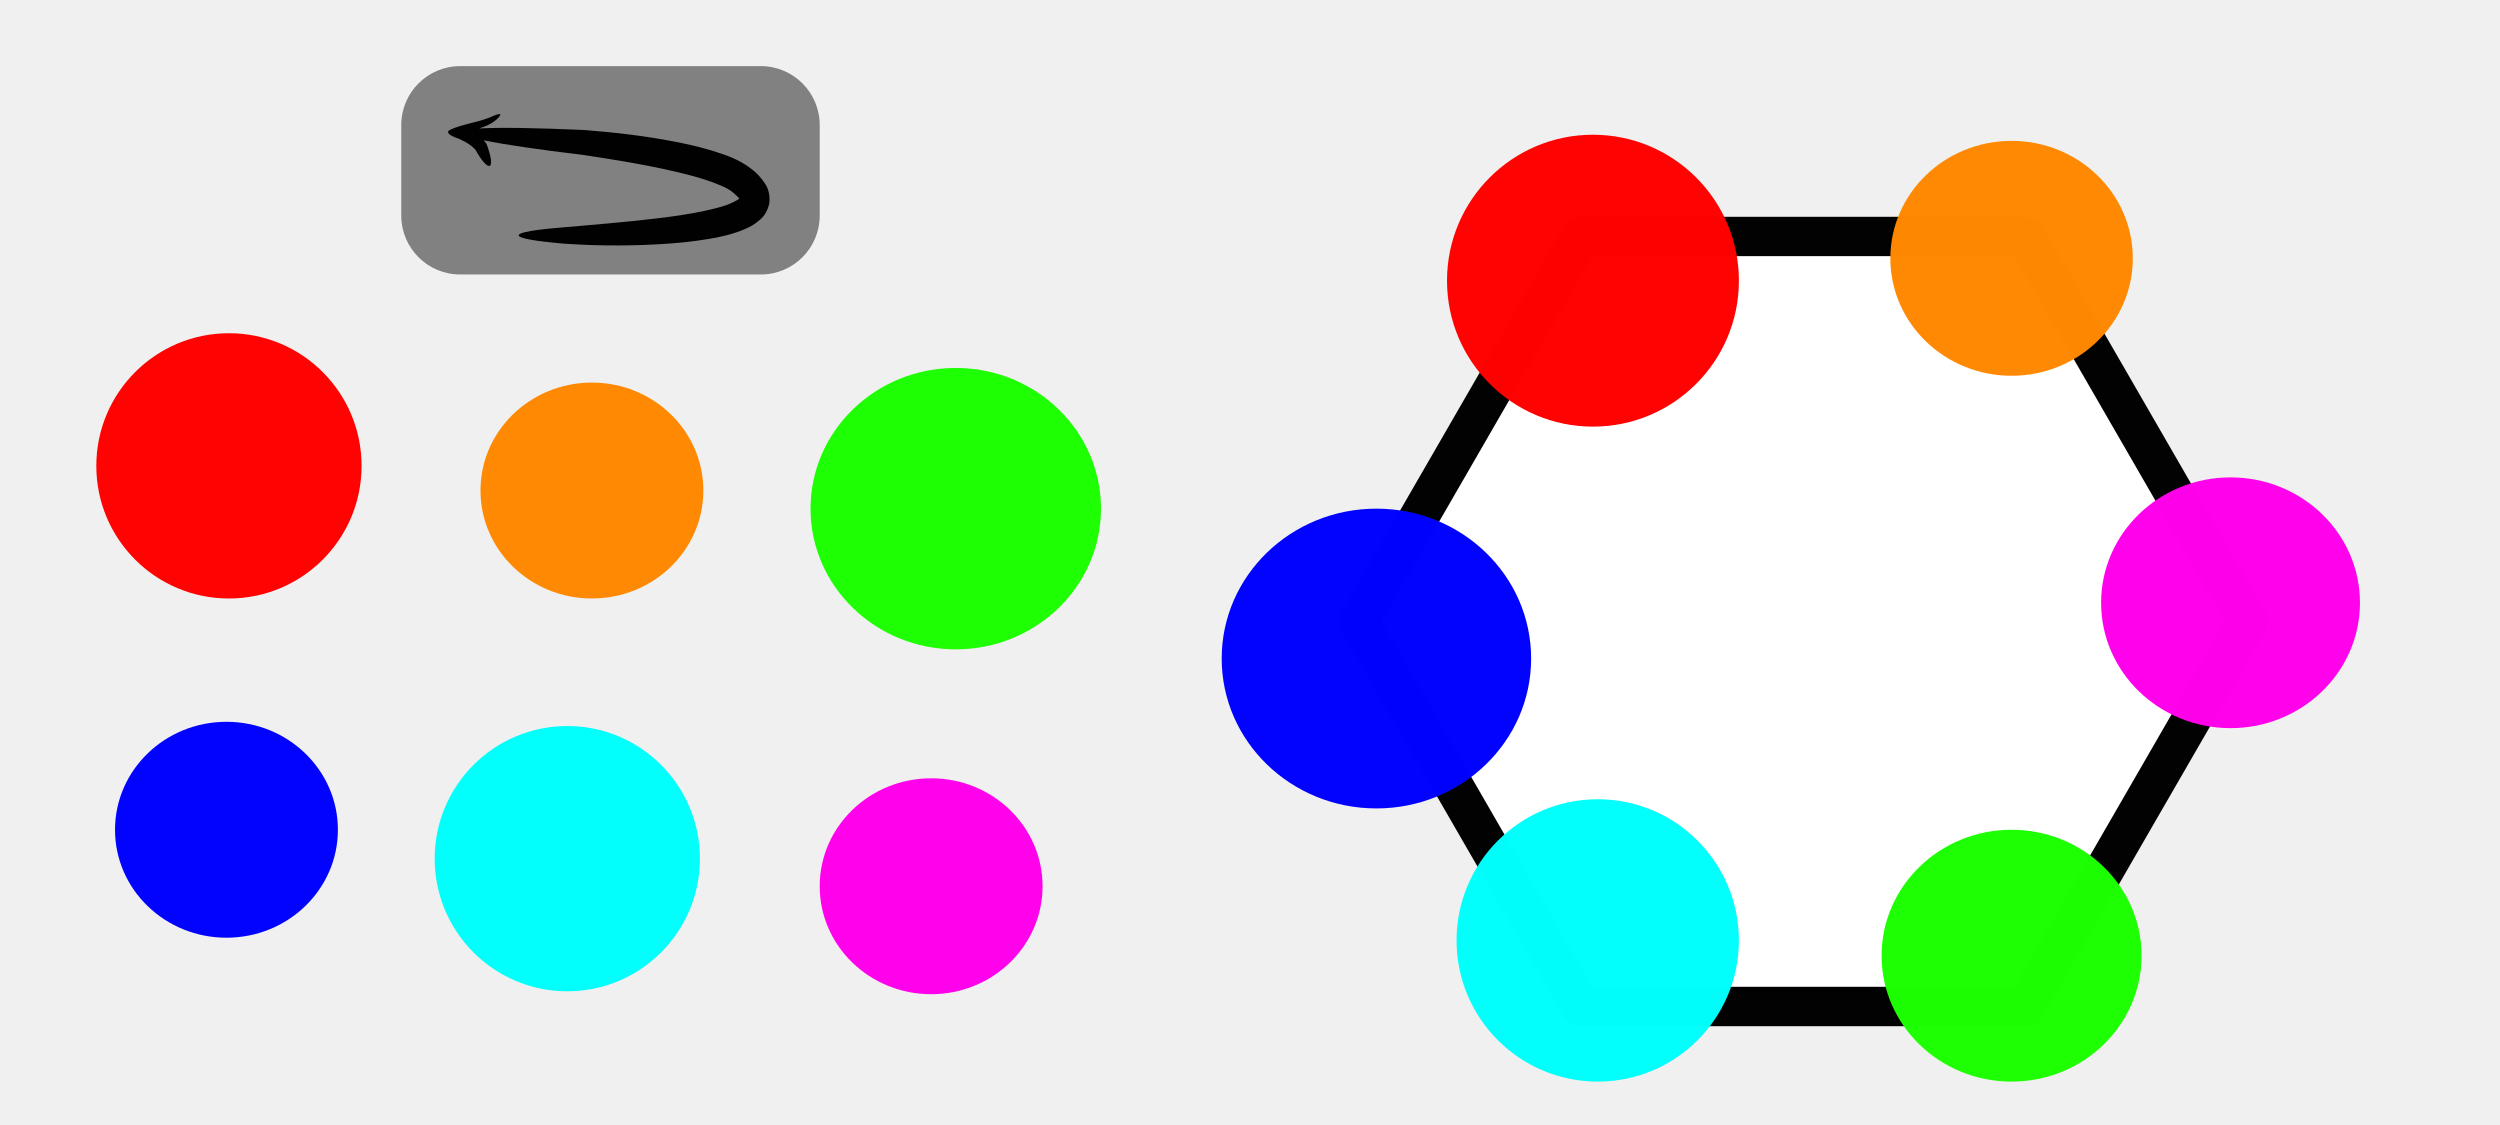
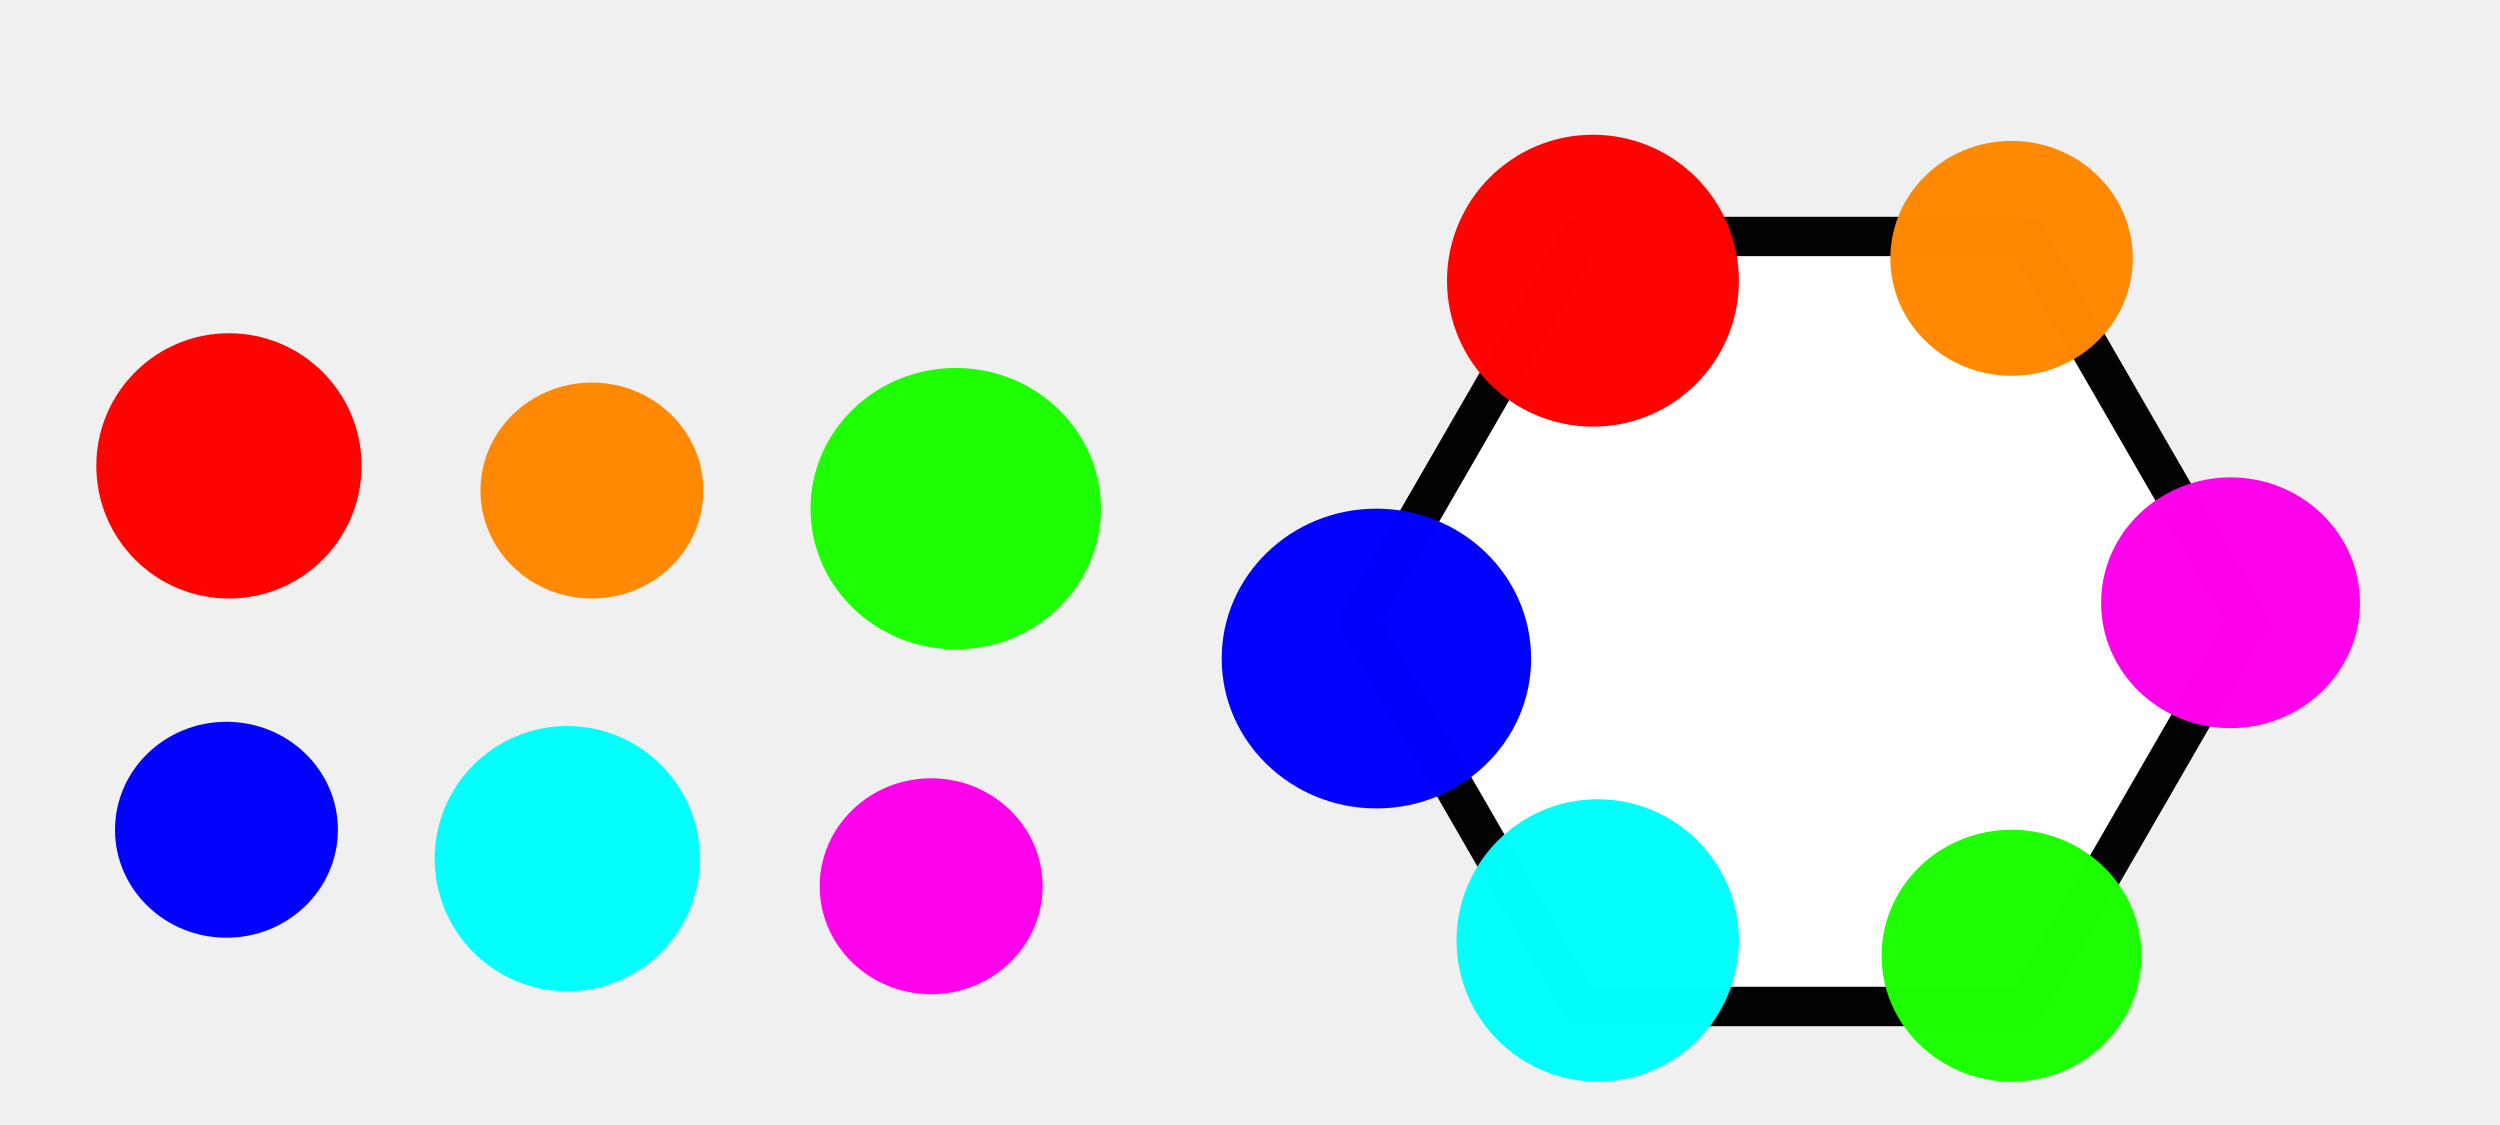
<svg xmlns="http://www.w3.org/2000/svg" width="2400" height="1080" viewBox="0 0 635 285.75" version="1.1" id="svg5">
  <defs id="defs2">
    </defs>
  <g id="layer1">
    <path style="opacity:0.99;fill:#ffffff;stroke:#000000;stroke-width:8.224;stroke-linecap:round;stroke-linejoin:round;stop-color:#000000;stroke-dasharray:none" id="path416" d="m 256.734,166.281 -92.875,0 -46.438,-80.432 46.438,-80.432 92.875,4.5e-6 46.438,80.432 z" transform="matrix(1.215884,0,0,1.215884,202.3504,53.4729)" />
    <circle style="opacity:0.99;fill:#ff0000;stroke:none;stroke-width:0.966;stroke-linecap:round;stroke-linejoin:round;stop-color:#000000" id="path470" cx="58.152" cy="118.33" r="33.688" />
    <circle style="opacity:0.99;fill:#00fffc;fill-opacity:1;stroke:none;stroke-width:0.966;stroke-linecap:round;stroke-linejoin:round;stop-color:#000000" id="path470-0" cx="144.095" cy="218.1" r="33.688" />
    <circle style="font-variation-settings:normal;opacity:0.99;vector-effect:none;fill:#00fffc;fill-opacity:1;stroke:none;stroke-width:1.029;stroke-linecap:round;stroke-linejoin:round;stroke-miterlimit:4;stroke-dasharray:none;stroke-dashoffset:0;stroke-opacity:1;-inkscape-stroke:none;stop-color:#000000;stop-opacity:1" id="path470-0-7" cx="405.823" cy="238.867" r="35.859" />
    <circle style="opacity:0.99;fill:#ff0000;stroke:none;stroke-width:1.063;stroke-linecap:round;stroke-linejoin:round;stop-color:#000000" id="path470-7" cx="404.612" cy="71.293" r="37.07" />
    <ellipse style="opacity:0.99;fill:#ff8800;fill-opacity:1;stroke:none;stroke-width:3.322;stroke-linecap:round;stroke-linejoin:round;stroke-dasharray:none;stop-color:#000000" id="path1289" cx="150.348" cy="124.596" rx="28.305" ry="27.421" />
    <ellipse style="opacity:0.99;fill:#0000ff;fill-opacity:1;stroke:none;stroke-width:3.322;stroke-linecap:round;stroke-linejoin:round;stroke-dasharray:none;stop-color:#000000" id="path1289-4" cx="57.52" cy="210.758" rx="28.305" ry="27.421" />
    <ellipse style="opacity:0.99;fill:#0000ff;fill-opacity:1;stroke:none;stroke-width:4.613;stroke-linecap:round;stroke-linejoin:round;stroke-dasharray:none;stop-color:#000000" id="path1289-4-88" cx="349.608" cy="167.27" rx="39.299" ry="38.071" />
    <ellipse style="opacity:0.99;fill:#ff00eb;fill-opacity:1;stroke:none;stroke-width:3.322;stroke-linecap:round;stroke-linejoin:round;stroke-dasharray:none;stop-color:#000000" id="path1289-4-8" cx="236.511" cy="225.107" rx="28.305" ry="27.421" />
    <ellipse style="opacity:0.99;fill:#ff00eb;fill-opacity:1;stroke:none;stroke-width:3;stroke-linecap:round;stroke-linejoin:round;stroke-dasharray:none;stop-color:#000000;font-variation-settings:normal;vector-effect:none;stroke-miterlimit:4;stroke-dashoffset:0;stroke-opacity:1;-inkscape-stroke:none;stop-opacity:1" id="path1289-4-43" cx="566.554" cy="153.101" rx="32.874" ry="31.848" />
    <ellipse style="opacity:0.99;fill:#1bff00;fill-opacity:1;stroke:none;stroke-width:4.33;stroke-linecap:round;stroke-linejoin:round;stroke-dasharray:none;stop-color:#000000" id="path1289-4-4" cx="242.765" cy="129.199" rx="36.888" ry="35.736" />
    <ellipse style="opacity:0.99;fill:#1bff00;fill-opacity:1;stroke:none;stroke-width:3.875;stroke-linecap:round;stroke-linejoin:round;stroke-dasharray:none;stop-color:#000000" id="path1289-4-7" cx="510.94" cy="242.742" rx="33.015" ry="31.984" />
    <ellipse style="opacity:0.99;fill:#ff8800;fill-opacity:1;stroke:none;stroke-width:3.614;stroke-linecap:round;stroke-linejoin:round;stroke-dasharray:none;stop-color:#000000" id="path1289-5" cx="510.94" cy="65.614" rx="30.792" ry="29.831" />
-     <rect style="font-variation-settings:normal;opacity:0.99;fill:#808080;fill-opacity:1;stroke:none;stroke-width:10;stroke-linecap:round;stroke-linejoin:round;stroke-miterlimit:4;stroke-dasharray:none;stroke-dashoffset:0;stroke-opacity:1;stop-color:#000000;stop-opacity:1" id="rect1651" width="106.284" height="52.926" x="101.921" y="16.795" ry="14.964" />
-     <path id="path1827" style="font-variation-settings:normal;opacity:0.99;fill:#000000;fill-opacity:1;stroke:none;stroke-width:15.228;stroke-linecap:round;stroke-linejoin:round;stroke-miterlimit:4;stroke-dasharray:none;stroke-dashoffset:0;stroke-opacity:1;stop-color:#000000;stop-opacity:1" d="m 126.628,29.003 c -0.492,0.088 -1.396,0.444 -2.856,1.067 -0.997,0.376 -1.977,0.647 -3.303,0.98 -0.948,0.238 -1.758,0.434 -2.606,0.684 -1.647,0.449 -2.944,0.911 -3.594,1.28 -0.163,0.076 -0.286,0.162 -0.362,0.258 -8.2e-4,0.001 -0.003,0.003 -0.004,0.005 -0.07,0.073 -0.101,0.139 -0.088,0.198 -0.085,0.558 1.072,1.24 2.846,1.811 0.942,0.446 2.067,1.009 3.012,1.74 0.452,0.349 0.836,0.715 1.166,1.108 1.303,2.419 2.777,4.179 3.497,4.003 0.031,-0.009 0.031,-0.009 0.031,-0.009 0,0 -4.6e-4,3.25e-4 0.03,-0.011 0.674,-0.293 0.328,-2.541 -0.827,-5.592 -0.211,-0.305 -0.445,-0.6 -0.701,-0.885 5.4,1.107 14.163,2.392 25.132,3.694 6.918,1.052 15.419,2.364 23.573,4.268 3.101,0.726 6.25,1.538 9.225,2.62 1.427,0.551 2.78,1.063 3.89,1.665 0.553,0.3 1.046,0.622 1.465,0.984 0.738,0.644 1.332,1.139 1.621,1.587 -0.317,0.267 -0.831,0.533 -1.454,0.86 -2.277,1.122 -5.06,1.745 -7.847,2.348 -3.813,0.794 -7.708,1.331 -11.311,1.772 -8.557,1.045 -18.617,1.807 -23.788,2.286 -7.339,0.572 -11.62,1.274 -11.623,2.045 l -7.9e-4,1.21e-4 c -0.003,0.771 4.274,1.504 11.637,2.131 5.952,0.42 14.722,0.694 24.368,0.118 3.743,-0.222 7.846,-0.587 12.039,-1.292 2.965,-0.475 6.312,-1.174 9.647,-2.642 1.135,-0.476 2.408,-1.209 3.665,-2.332 1.038,-0.858 1.895,-2.259 2.311,-4.166 0.18,-2.03 -0.252,-3.71 -1.064,-4.882 -1.049,-1.657 -2.272,-2.869 -3.428,-3.748 -0.831,-0.647 -1.682,-1.206 -2.539,-1.694 -1.725,-0.981 -3.451,-1.66 -5.036,-2.185 -3.453,-1.215 -6.908,-2.059 -10.178,-2.736 -8.757,-1.819 -17.378,-2.738 -24.551,-3.301 -12.111,-0.561 -21.579,-0.711 -26.913,-0.411 1.02,-0.305 1.928,-0.673 2.738,-1.125 1.626,-0.852 2.797,-2.186 2.599,-2.456 -0.026,-0.025 -0.027,-0.024 -0.027,-0.024 3e-5,1.6e-5 -1.5e-4,-1.78e-4 -0.031,-0.02 -0.078,-0.03 -0.196,-0.03 -0.36,-7.14e-4 z" />
+     <g id="g308" style="display:none">
+       <rect style="font-variation-settings:normal;opacity:0.99;fill:#808080;fill-opacity:1;stroke:none;stroke-width:10;stroke-linecap:round;stroke-linejoin:round;stroke-miterlimit:4;stroke-dasharray:none;stroke-dashoffset:0;stroke-opacity:1;stop-color:#000000;stop-opacity:1" id="rect1651" width="106.284" height="52.926" x="101.921" y="16.795" ry="14.964" />
+       <path id="path1827" style="font-variation-settings:normal;opacity:0.99;fill:#000000;fill-opacity:1;stroke:none;stroke-width:15.228;stroke-linecap:round;stroke-linejoin:round;stroke-miterlimit:4;stroke-dasharray:none;stroke-dashoffset:0;stroke-opacity:1;stop-color:#000000;stop-opacity:1" d="m 126.628,29.003 c -0.492,0.088 -1.396,0.444 -2.856,1.067 -0.997,0.376 -1.977,0.647 -3.303,0.98 -0.948,0.238 -1.758,0.434 -2.606,0.684 -1.647,0.449 -2.944,0.911 -3.594,1.28 -0.163,0.076 -0.286,0.162 -0.362,0.258 -8.2e-4,0.001 -0.003,0.003 -0.004,0.005 -0.07,0.073 -0.101,0.139 -0.088,0.198 -0.085,0.558 1.072,1.24 2.846,1.811 0.942,0.446 2.067,1.009 3.012,1.74 0.452,0.349 0.836,0.715 1.166,1.108 1.303,2.419 2.777,4.179 3.497,4.003 0.031,-0.009 0.031,-0.009 0.031,-0.009 0,0 -4.6e-4,3.25e-4 0.03,-0.011 0.674,-0.293 0.328,-2.541 -0.827,-5.592 -0.211,-0.305 -0.445,-0.6 -0.701,-0.885 5.4,1.107 14.163,2.392 25.132,3.694 6.918,1.052 15.419,2.364 23.573,4.268 3.101,0.726 6.25,1.538 9.225,2.62 1.427,0.551 2.78,1.063 3.89,1.665 0.553,0.3 1.046,0.622 1.465,0.984 0.738,0.644 1.332,1.139 1.621,1.587 -0.317,0.267 -0.831,0.533 -1.454,0.86 -2.277,1.122 -5.06,1.745 -7.847,2.348 -3.813,0.794 -7.708,1.331 -11.311,1.772 -8.557,1.045 -18.617,1.807 -23.788,2.286 -7.339,0.572 -11.62,1.274 -11.623,2.045 l -7.9e-4,1.21e-4 c -0.003,0.771 4.274,1.504 11.637,2.131 5.952,0.42 14.722,0.694 24.368,0.118 3.743,-0.222 7.846,-0.587 12.039,-1.292 2.965,-0.475 6.312,-1.174 9.647,-2.642 1.135,-0.476 2.408,-1.209 3.665,-2.332 1.038,-0.858 1.895,-2.259 2.311,-4.166 0.18,-2.03 -0.252,-3.71 -1.064,-4.882 -1.049,-1.657 -2.272,-2.869 -3.428,-3.748 -0.831,-0.647 -1.682,-1.206 -2.539,-1.694 -1.725,-0.981 -3.451,-1.66 -5.036,-2.185 -3.453,-1.215 -6.908,-2.059 -10.178,-2.736 -8.757,-1.819 -17.378,-2.738 -24.551,-3.301 -12.111,-0.561 -21.579,-0.711 -26.913,-0.411 1.02,-0.305 1.928,-0.673 2.738,-1.125 1.626,-0.852 2.797,-2.186 2.599,-2.456 -0.026,-0.025 -0.027,-0.024 -0.027,-0.024 3e-5,1.6e-5 -1.5e-4,-1.78e-4 -0.031,-0.02 -0.078,-0.03 -0.196,-0.03 -0.36,-7.14e-4 z" />
+     </g>
  </g>
</svg>
